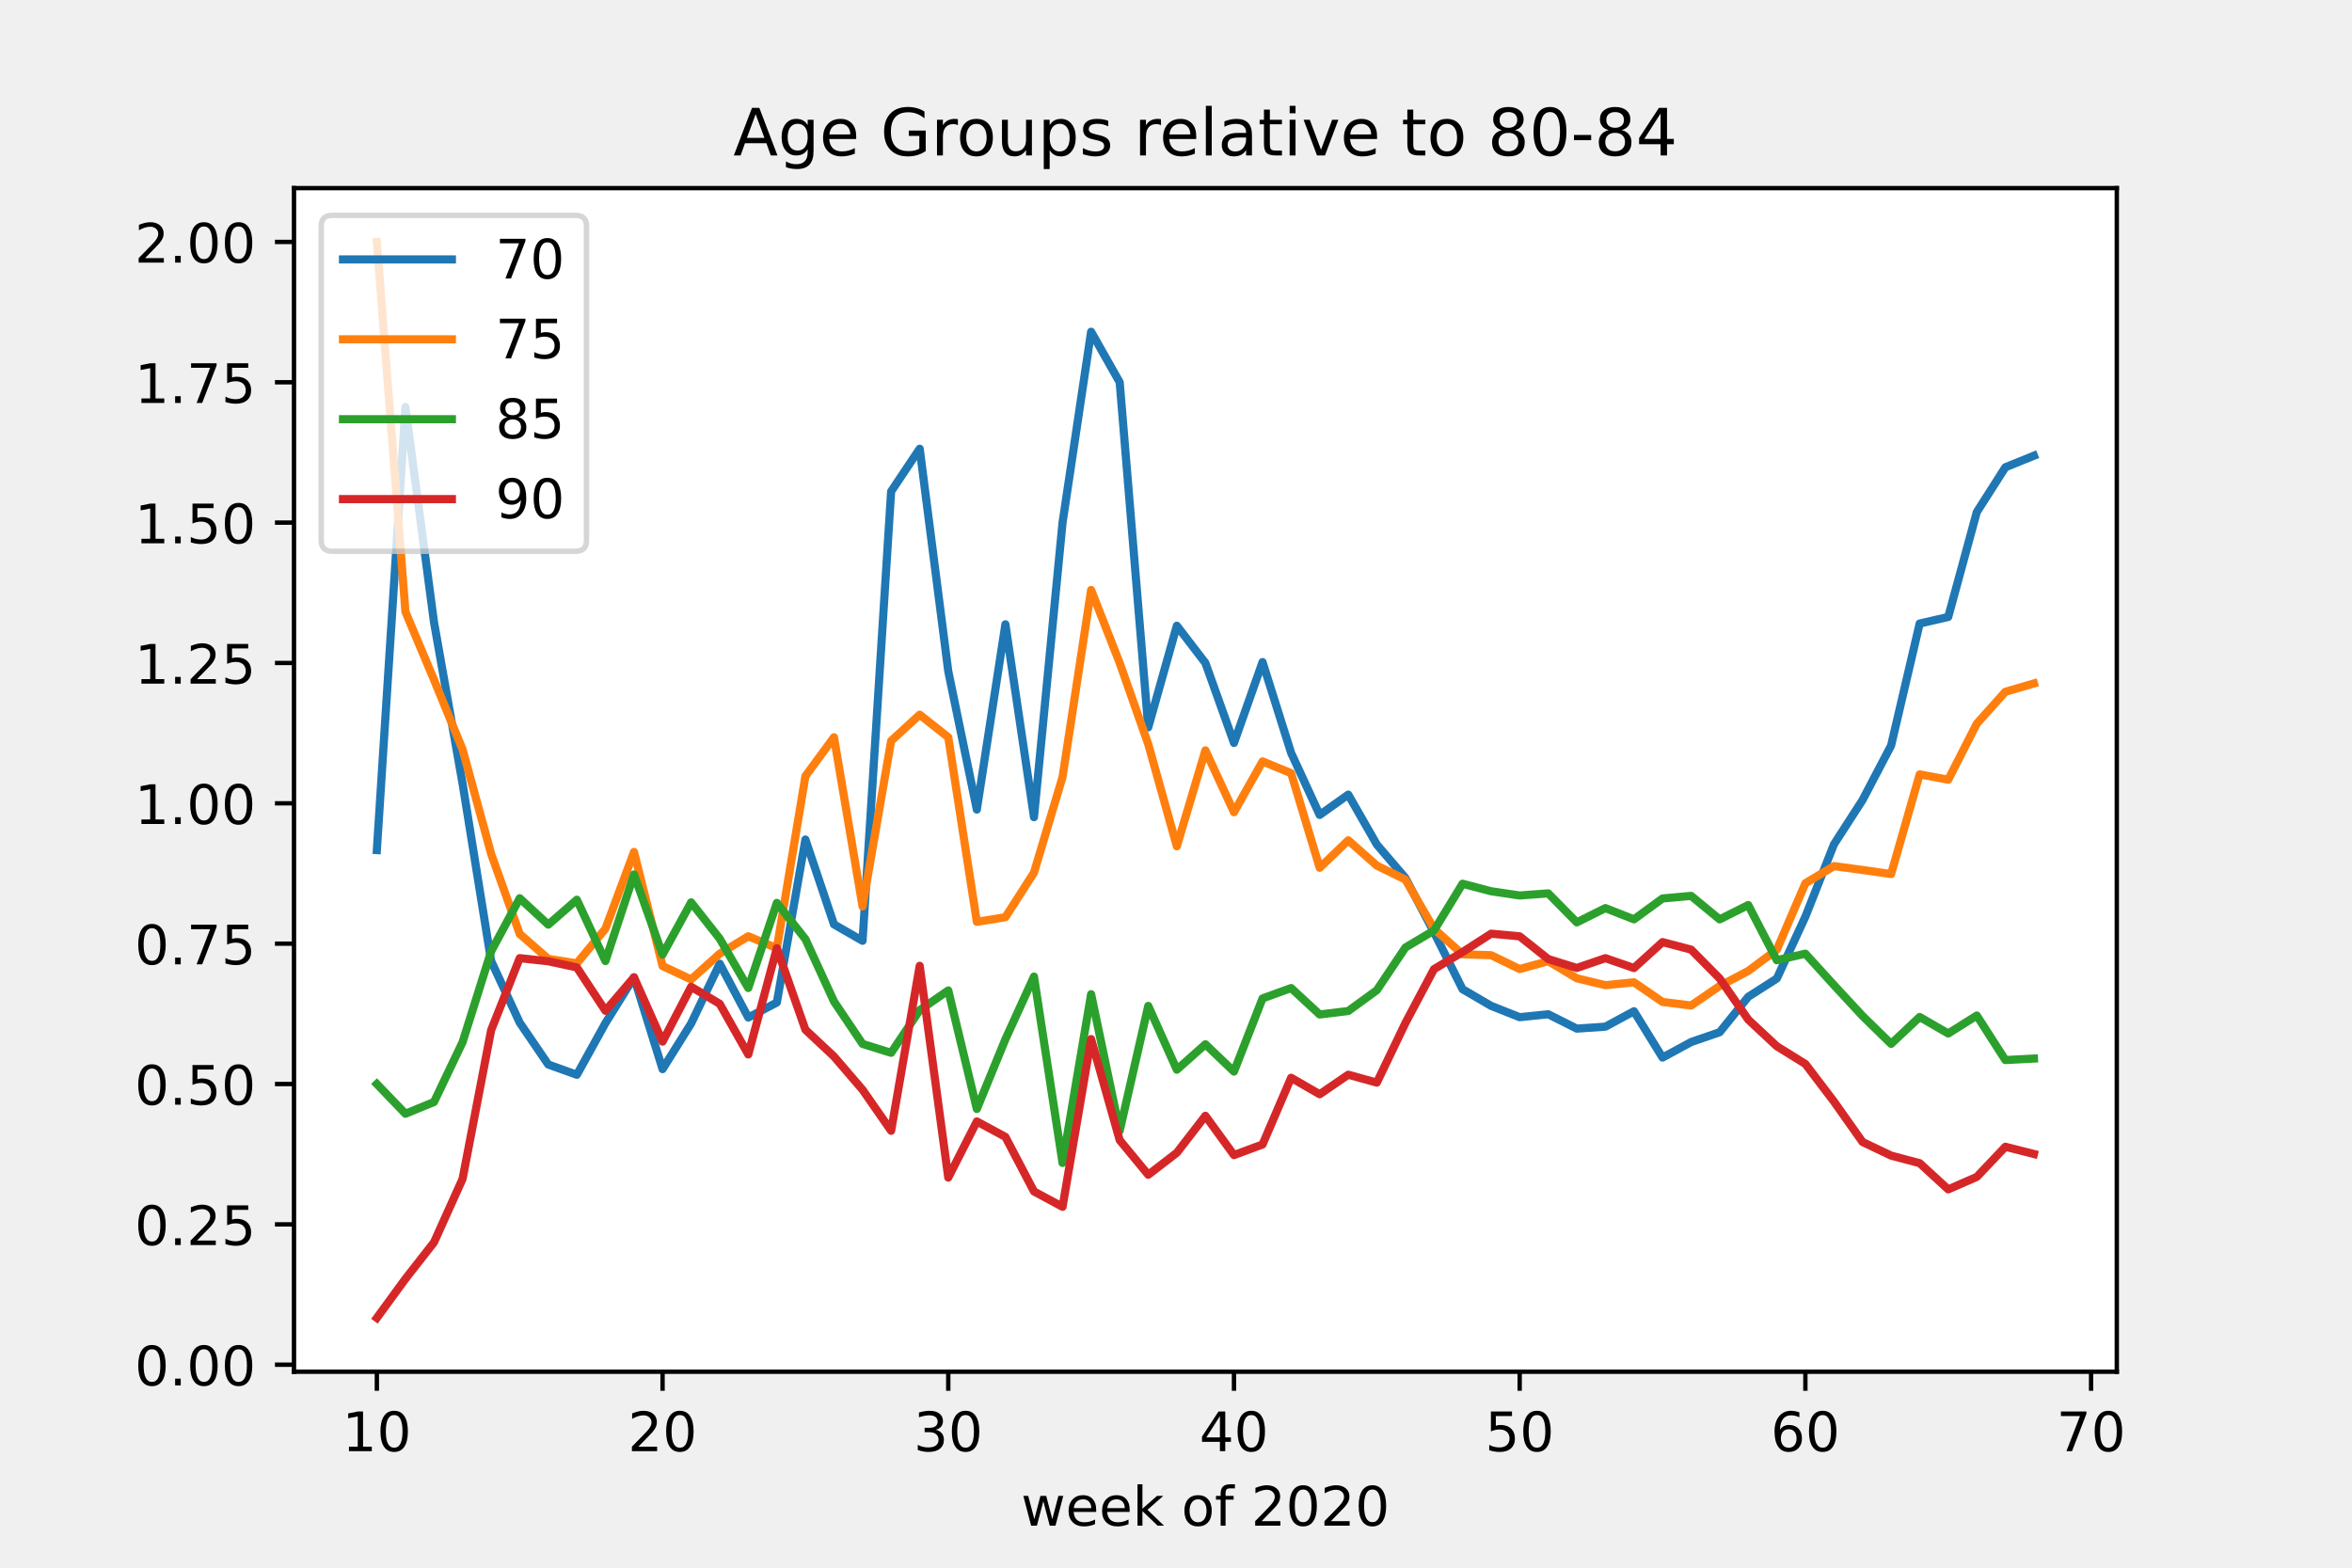
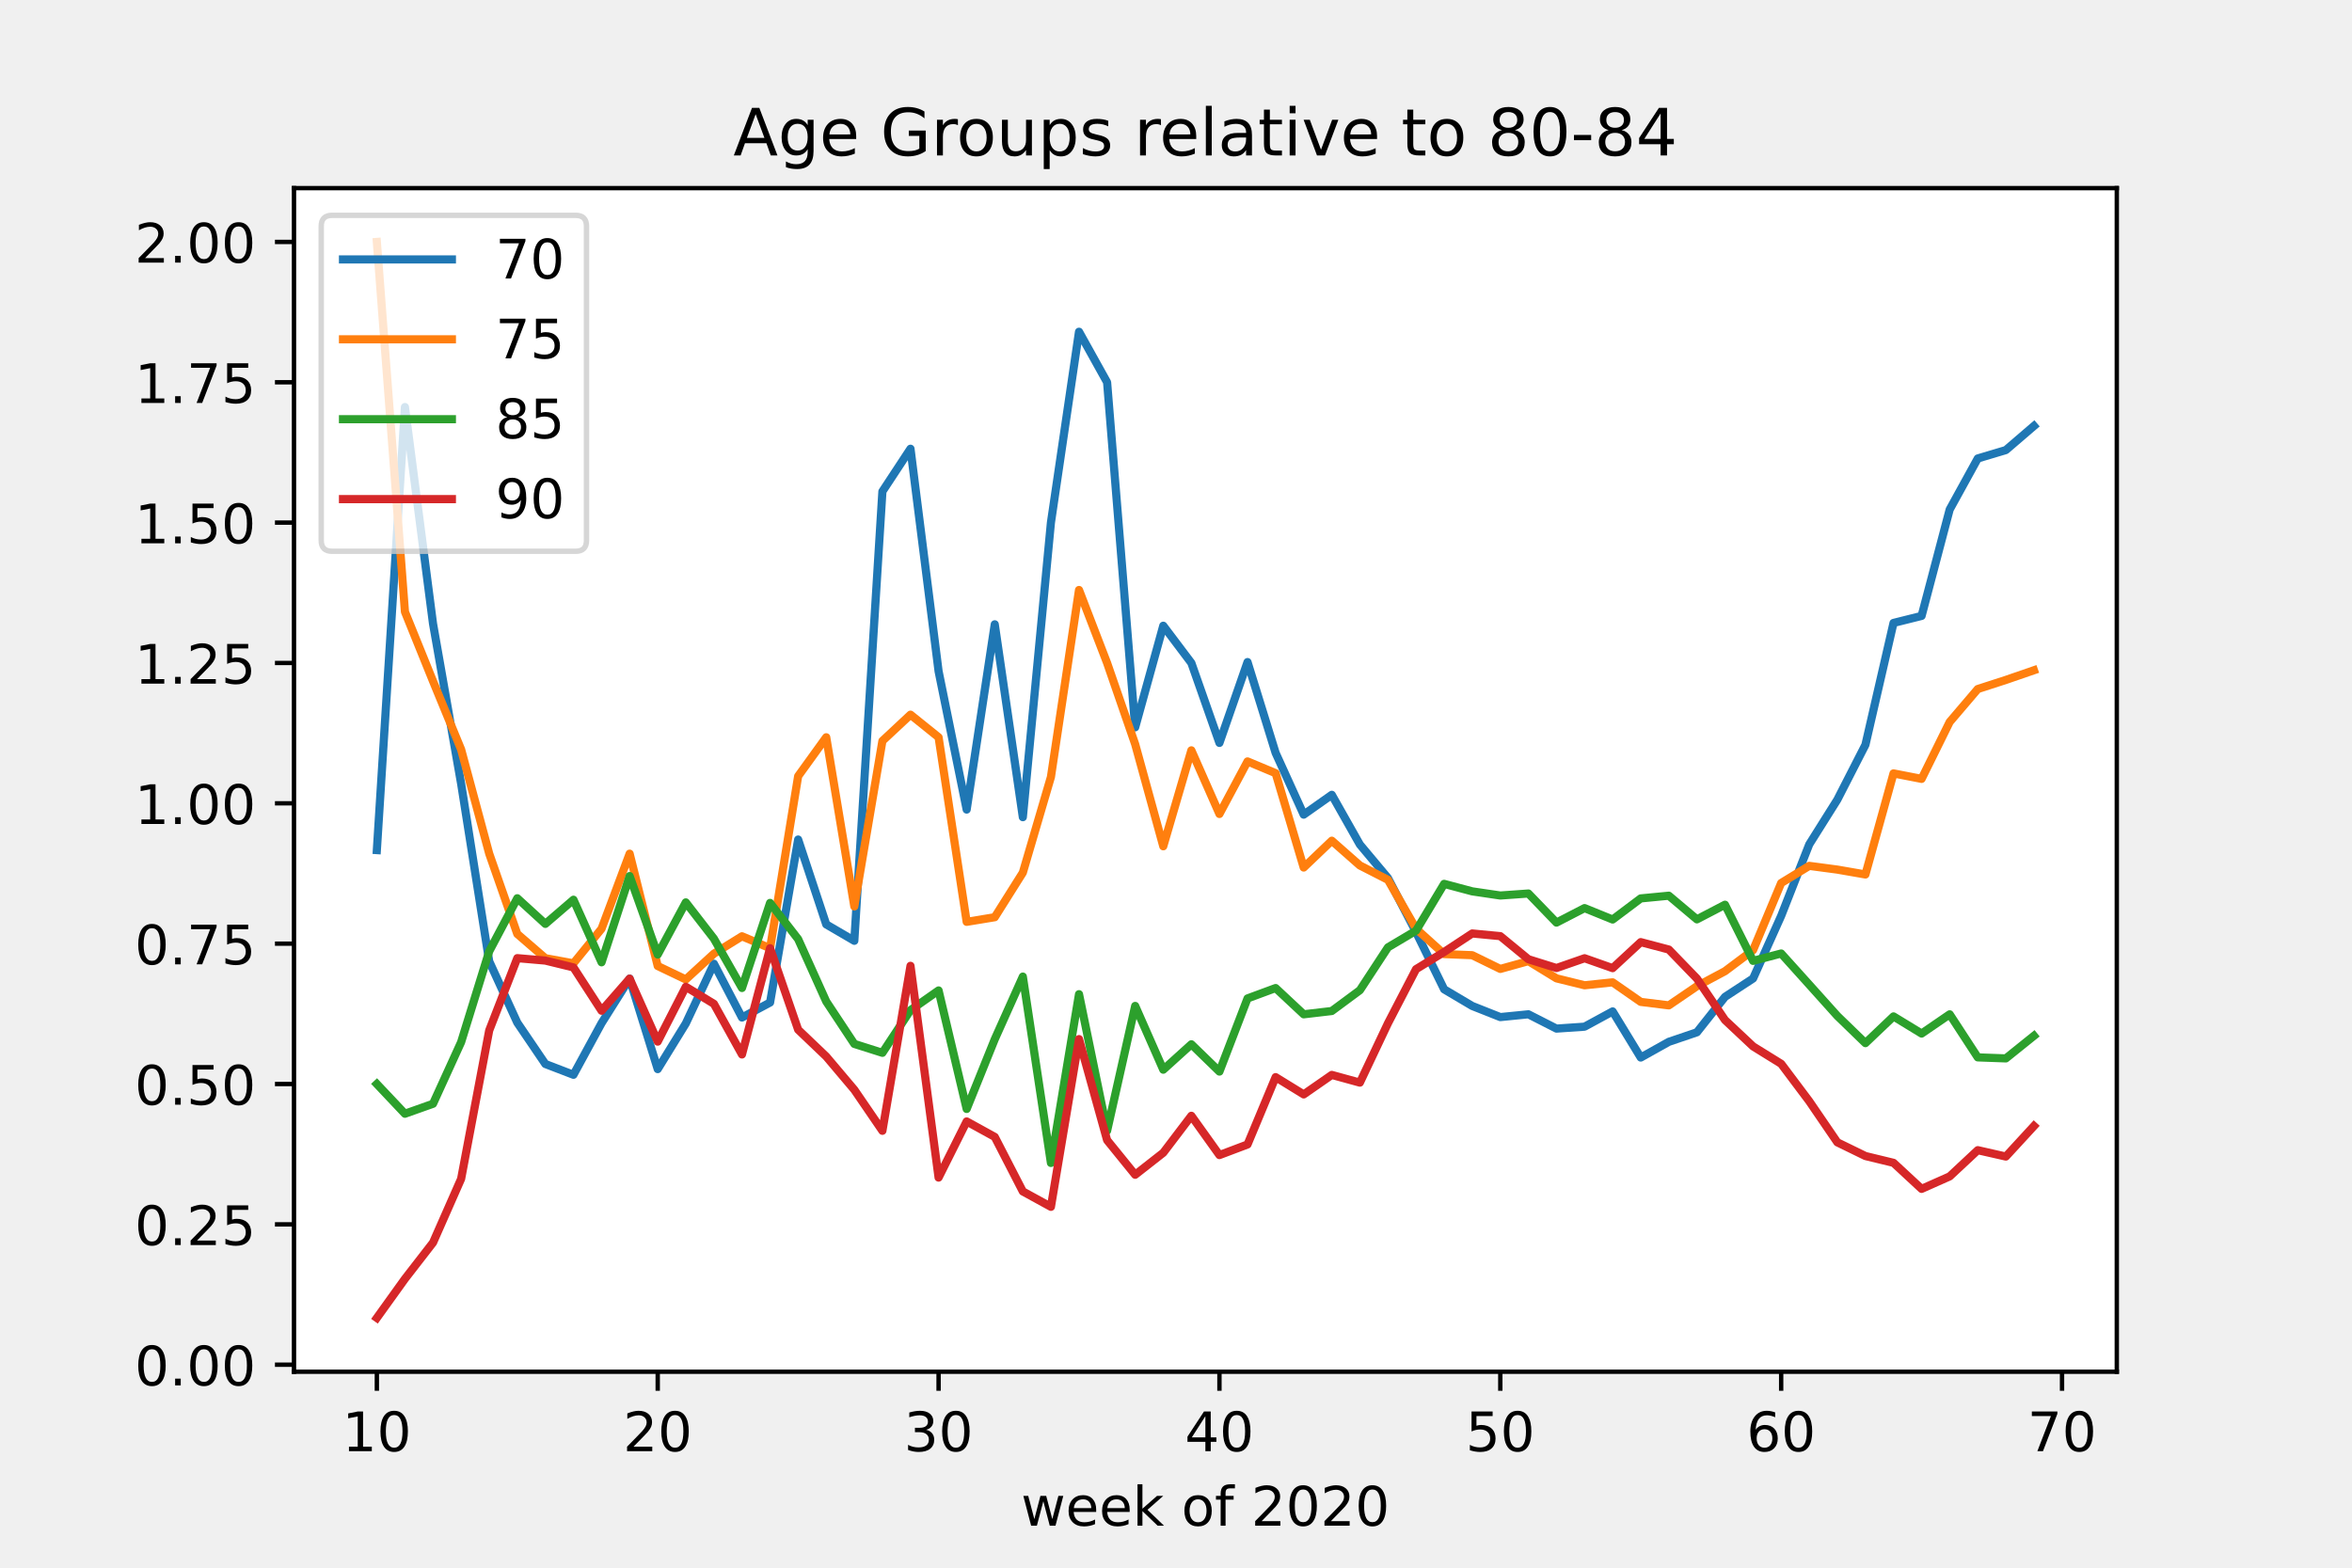
<svg xmlns="http://www.w3.org/2000/svg" xmlns:xlink="http://www.w3.org/1999/xlink" height="288pt" version="1.1" viewBox="0 0 432 288" width="432pt">
  <defs>
    <style type="text/css">*{stroke-linecap:butt;stroke-linejoin:round;}</style>
  </defs>
  <g id="figure_1">
    <g id="patch_1">
      <path d="M 0 288  L 432 288  L 432 0  L 0 0  z " style="fill:none;" />
    </g>
    <g id="axes_1">
      <g id="patch_2">
        <path d="M 54 252  L 388.8 252  L 388.8 34.56  L 54 34.56  z " style="fill:#ffffff;" />
      </g>
      <g id="matplotlib.axis_1">
        <g id="xtick_1">
          <g id="line2d_1">
            <defs>
-               <path d="M 0 0  L 0 3.5  " id="m1106b02537" style="stroke:#000000;stroke-width:0.8;" />
+               <path d="M 0 0  L 0 3.5  " id="mbcc80d8d47" style="stroke:#000000;stroke-width:0.8;" />
            </defs>
            <g>
-               <use style="stroke:#000000;stroke-width:0.8;" x="69.218" xlink:href="#m1106b02537" y="252" />
+               <use style="stroke:#000000;stroke-width:0.8;" x="69.218" xlink:href="#mbcc80d8d47" y="252" />
            </g>
          </g>
          <g id="text_1">
            <g transform="translate(62.85568 266.5984)scale(0.1 -0.1)">
              <defs>
                <path d="M 12.406 8.297  L 28.516 8.297  L 28.516 63.922  L 10.984 60.406  L 10.984 69.391  L 28.422 72.906  L 38.281 72.906  L 38.281 8.297  L 54.391 8.297  L 54.391 0  L 12.406 0  z " id="DejaVuSans-49" />
                <path d="M 31.781 66.406  Q 24.172 66.406 20.328 58.906  Q 16.5 51.422 16.5 36.375  Q 16.5 21.391 20.328 13.891  Q 24.172 6.391 31.781 6.391  Q 39.453 6.391 43.281 13.891  Q 47.125 21.391 47.125 36.375  Q 47.125 51.422 43.281 58.906  Q 39.453 66.406 31.781 66.406  z M 31.781 74.219  Q 44.047 74.219 50.516 64.516  Q 56.984 54.828 56.984 36.375  Q 56.984 17.969 50.516 8.266  Q 44.047 -1.422 31.781 -1.422  Q 19.531 -1.422 13.062 8.266  Q 6.594 17.969 6.594 36.375  Q 6.594 54.828 13.062 64.516  Q 19.531 74.219 31.781 74.219  z " id="DejaVuSans-48" />
              </defs>
              <use xlink:href="#DejaVuSans-49" />
              <use x="63.623" xlink:href="#DejaVuSans-48" />
            </g>
          </g>
        </g>
        <g id="xtick_2">
          <g id="line2d_2">
            <g>
-               <use style="stroke:#000000;stroke-width:0.8;" x="121.695" xlink:href="#m1106b02537" y="252" />
+               <use style="stroke:#000000;stroke-width:0.8;" x="120.805" xlink:href="#mbcc80d8d47" y="252" />
            </g>
          </g>
          <g id="text_2">
-             <g transform="translate(115.3322 266.5984)scale(0.1 -0.1)">
+             <g transform="translate(114.4427 266.5984)scale(0.1 -0.1)">
              <defs>
                <path d="M 19.188 8.297  L 53.609 8.297  L 53.609 0  L 7.328 0  L 7.328 8.297  Q 12.938 14.109 22.625 23.891  Q 32.328 33.688 34.812 36.531  Q 39.547 41.844 41.422 45.531  Q 43.312 49.219 43.312 52.781  Q 43.312 58.594 39.234 62.25  Q 35.156 65.922 28.609 65.922  Q 23.969 65.922 18.812 64.312  Q 13.672 62.703 7.812 59.422  L 7.812 69.391  Q 13.766 71.781 18.938 73  Q 24.125 74.219 28.422 74.219  Q 39.75 74.219 46.484 68.547  Q 53.219 62.891 53.219 53.422  Q 53.219 48.922 51.531 44.891  Q 49.859 40.875 45.406 35.406  Q 44.188 33.984 37.641 27.219  Q 31.109 20.453 19.188 8.297  z " id="DejaVuSans-50" />
              </defs>
              <use xlink:href="#DejaVuSans-50" />
              <use x="63.623" xlink:href="#DejaVuSans-48" />
            </g>
          </g>
        </g>
        <g id="xtick_3">
          <g id="line2d_3">
            <g>
-               <use style="stroke:#000000;stroke-width:0.8;" x="174.171" xlink:href="#m1106b02537" y="252" />
+               <use style="stroke:#000000;stroke-width:0.8;" x="172.392" xlink:href="#mbcc80d8d47" y="252" />
            </g>
          </g>
          <g id="text_3">
-             <g transform="translate(167.8087 266.5984)scale(0.1 -0.1)">
+             <g transform="translate(166.0298 266.5984)scale(0.1 -0.1)">
              <defs>
                <path d="M 40.578 39.312  Q 47.656 37.797 51.625 33  Q 55.609 28.219 55.609 21.188  Q 55.609 10.406 48.188 4.484  Q 40.766 -1.422 27.094 -1.422  Q 22.516 -1.422 17.656 -0.516  Q 12.797 0.391 7.625 2.203  L 7.625 11.719  Q 11.719 9.328 16.594 8.109  Q 21.484 6.891 26.812 6.891  Q 36.078 6.891 40.938 10.547  Q 45.797 14.203 45.797 21.188  Q 45.797 27.641 41.281 31.266  Q 36.766 34.906 28.719 34.906  L 20.219 34.906  L 20.219 43.016  L 29.109 43.016  Q 36.375 43.016 40.234 45.922  Q 44.094 48.828 44.094 54.297  Q 44.094 59.906 40.109 62.906  Q 36.141 65.922 28.719 65.922  Q 24.656 65.922 20.016 65.031  Q 15.375 64.156 9.812 62.312  L 9.812 71.094  Q 15.438 72.656 20.344 73.438  Q 25.25 74.219 29.594 74.219  Q 40.828 74.219 47.359 69.109  Q 53.906 64.016 53.906 55.328  Q 53.906 49.266 50.438 45.094  Q 46.969 40.922 40.578 39.312  z " id="DejaVuSans-51" />
              </defs>
              <use xlink:href="#DejaVuSans-51" />
              <use x="63.623" xlink:href="#DejaVuSans-48" />
            </g>
          </g>
        </g>
        <g id="xtick_4">
          <g id="line2d_4">
            <g>
-               <use style="stroke:#000000;stroke-width:0.8;" x="226.648" xlink:href="#m1106b02537" y="252" />
+               <use style="stroke:#000000;stroke-width:0.8;" x="223.979" xlink:href="#mbcc80d8d47" y="252" />
            </g>
          </g>
          <g id="text_4">
-             <g transform="translate(220.2851 266.5984)scale(0.1 -0.1)">
+             <g transform="translate(217.6169 266.5984)scale(0.1 -0.1)">
              <defs>
                <path d="M 37.797 64.312  L 12.891 25.391  L 37.797 25.391  z M 35.203 72.906  L 47.609 72.906  L 47.609 25.391  L 58.016 25.391  L 58.016 17.188  L 47.609 17.188  L 47.609 0  L 37.797 0  L 37.797 17.188  L 4.891 17.188  L 4.891 26.703  z " id="DejaVuSans-52" />
              </defs>
              <use xlink:href="#DejaVuSans-52" />
              <use x="63.623" xlink:href="#DejaVuSans-48" />
            </g>
          </g>
        </g>
        <g id="xtick_5">
          <g id="line2d_5">
            <g>
-               <use style="stroke:#000000;stroke-width:0.8;" x="279.124" xlink:href="#m1106b02537" y="252" />
+               <use style="stroke:#000000;stroke-width:0.8;" x="275.566" xlink:href="#mbcc80d8d47" y="252" />
            </g>
          </g>
          <g id="text_5">
-             <g transform="translate(272.7616 266.5984)scale(0.1 -0.1)">
+             <g transform="translate(269.2039 266.5984)scale(0.1 -0.1)">
              <defs>
                <path d="M 10.797 72.906  L 49.516 72.906  L 49.516 64.594  L 19.828 64.594  L 19.828 46.734  Q 21.969 47.469 24.109 47.828  Q 26.266 48.188 28.422 48.188  Q 40.625 48.188 47.75 41.5  Q 54.891 34.812 54.891 23.391  Q 54.891 11.625 47.562 5.094  Q 40.234 -1.422 26.906 -1.422  Q 22.312 -1.422 17.547 -0.641  Q 12.797 0.141 7.719 1.703  L 7.719 11.625  Q 12.109 9.234 16.797 8.062  Q 21.484 6.891 26.703 6.891  Q 35.156 6.891 40.078 11.328  Q 45.016 15.766 45.016 23.391  Q 45.016 31 40.078 35.438  Q 35.156 39.891 26.703 39.891  Q 22.75 39.891 18.812 39.016  Q 14.891 38.141 10.797 36.281  z " id="DejaVuSans-53" />
              </defs>
              <use xlink:href="#DejaVuSans-53" />
              <use x="63.623" xlink:href="#DejaVuSans-48" />
            </g>
          </g>
        </g>
        <g id="xtick_6">
          <g id="line2d_6">
            <g>
-               <use style="stroke:#000000;stroke-width:0.8;" x="331.601" xlink:href="#m1106b02537" y="252" />
+               <use style="stroke:#000000;stroke-width:0.8;" x="327.153" xlink:href="#mbcc80d8d47" y="252" />
            </g>
          </g>
          <g id="text_6">
-             <g transform="translate(325.2381 266.5984)scale(0.1 -0.1)">
+             <g transform="translate(320.791 266.5984)scale(0.1 -0.1)">
              <defs>
                <path d="M 33.016 40.375  Q 26.375 40.375 22.484 35.828  Q 18.609 31.297 18.609 23.391  Q 18.609 15.531 22.484 10.953  Q 26.375 6.391 33.016 6.391  Q 39.656 6.391 43.531 10.953  Q 47.406 15.531 47.406 23.391  Q 47.406 31.297 43.531 35.828  Q 39.656 40.375 33.016 40.375  z M 52.594 71.297  L 52.594 62.312  Q 48.875 64.062 45.094 64.984  Q 41.312 65.922 37.594 65.922  Q 27.828 65.922 22.672 59.328  Q 17.531 52.734 16.797 39.406  Q 19.672 43.656 24.016 45.922  Q 28.375 48.188 33.594 48.188  Q 44.578 48.188 50.953 41.516  Q 57.328 34.859 57.328 23.391  Q 57.328 12.156 50.688 5.359  Q 44.047 -1.422 33.016 -1.422  Q 20.359 -1.422 13.672 8.266  Q 6.984 17.969 6.984 36.375  Q 6.984 53.656 15.188 63.938  Q 23.391 74.219 37.203 74.219  Q 40.922 74.219 44.703 73.484  Q 48.484 72.75 52.594 71.297  z " id="DejaVuSans-54" />
              </defs>
              <use xlink:href="#DejaVuSans-54" />
              <use x="63.623" xlink:href="#DejaVuSans-48" />
            </g>
          </g>
        </g>
        <g id="xtick_7">
          <g id="line2d_7">
            <g>
-               <use style="stroke:#000000;stroke-width:0.8;" x="384.077" xlink:href="#m1106b02537" y="252" />
+               <use style="stroke:#000000;stroke-width:0.8;" x="378.741" xlink:href="#mbcc80d8d47" y="252" />
            </g>
          </g>
          <g id="text_7">
-             <g transform="translate(377.7146 266.5984)scale(0.1 -0.1)">
+             <g transform="translate(372.378 266.5984)scale(0.1 -0.1)">
              <defs>
                <path d="M 8.203 72.906  L 55.078 72.906  L 55.078 68.703  L 28.609 0  L 18.312 0  L 43.219 64.594  L 8.203 64.594  z " id="DejaVuSans-55" />
              </defs>
              <use xlink:href="#DejaVuSans-55" />
              <use x="63.623" xlink:href="#DejaVuSans-48" />
            </g>
          </g>
        </g>
        <g id="text_8">
          <g transform="translate(187.5398 280.2766)scale(0.1 -0.1)">
            <defs>
              <path d="M 4.203 54.688  L 13.188 54.688  L 24.422 12.016  L 35.594 54.688  L 46.188 54.688  L 57.422 12.016  L 68.609 54.688  L 77.594 54.688  L 63.281 0  L 52.688 0  L 40.922 44.828  L 29.109 0  L 18.5 0  z " id="DejaVuSans-119" />
              <path d="M 56.203 29.594  L 56.203 25.203  L 14.891 25.203  Q 15.484 15.922 20.484 11.062  Q 25.484 6.203 34.422 6.203  Q 39.594 6.203 44.453 7.469  Q 49.312 8.734 54.109 11.281  L 54.109 2.781  Q 49.266 0.734 44.188 -0.344  Q 39.109 -1.422 33.891 -1.422  Q 20.797 -1.422 13.156 6.188  Q 5.516 13.812 5.516 26.812  Q 5.516 40.234 12.766 48.109  Q 20.016 56 32.328 56  Q 43.359 56 49.781 48.891  Q 56.203 41.797 56.203 29.594  z M 47.219 32.234  Q 47.125 39.594 43.094 43.984  Q 39.062 48.391 32.422 48.391  Q 24.906 48.391 20.391 44.141  Q 15.875 39.891 15.188 32.172  z " id="DejaVuSans-101" />
              <path d="M 9.078 75.984  L 18.109 75.984  L 18.109 31.109  L 44.922 54.688  L 56.391 54.688  L 27.391 29.109  L 57.625 0  L 45.906 0  L 18.109 26.703  L 18.109 0  L 9.078 0  z " id="DejaVuSans-107" />
              <path id="DejaVuSans-32" />
              <path d="M 30.609 48.391  Q 23.391 48.391 19.188 42.75  Q 14.984 37.109 14.984 27.297  Q 14.984 17.484 19.156 11.844  Q 23.344 6.203 30.609 6.203  Q 37.797 6.203 41.984 11.859  Q 46.188 17.531 46.188 27.297  Q 46.188 37.016 41.984 42.703  Q 37.797 48.391 30.609 48.391  z M 30.609 56  Q 42.328 56 49.016 48.375  Q 55.719 40.766 55.719 27.297  Q 55.719 13.875 49.016 6.219  Q 42.328 -1.422 30.609 -1.422  Q 18.844 -1.422 12.172 6.219  Q 5.516 13.875 5.516 27.297  Q 5.516 40.766 12.172 48.375  Q 18.844 56 30.609 56  z " id="DejaVuSans-111" />
              <path d="M 37.109 75.984  L 37.109 68.5  L 28.516 68.5  Q 23.688 68.5 21.797 66.547  Q 19.922 64.594 19.922 59.516  L 19.922 54.688  L 34.719 54.688  L 34.719 47.703  L 19.922 47.703  L 19.922 0  L 10.891 0  L 10.891 47.703  L 2.297 47.703  L 2.297 54.688  L 10.891 54.688  L 10.891 58.5  Q 10.891 67.625 15.141 71.797  Q 19.391 75.984 28.609 75.984  z " id="DejaVuSans-102" />
            </defs>
            <use xlink:href="#DejaVuSans-119" />
            <use x="81.787" xlink:href="#DejaVuSans-101" />
            <use x="143.311" xlink:href="#DejaVuSans-101" />
            <use x="204.834" xlink:href="#DejaVuSans-107" />
            <use x="262.744" xlink:href="#DejaVuSans-32" />
            <use x="294.531" xlink:href="#DejaVuSans-111" />
            <use x="355.713" xlink:href="#DejaVuSans-102" />
            <use x="390.918" xlink:href="#DejaVuSans-32" />
            <use x="422.705" xlink:href="#DejaVuSans-50" />
            <use x="486.328" xlink:href="#DejaVuSans-48" />
            <use x="549.951" xlink:href="#DejaVuSans-50" />
            <use x="613.574" xlink:href="#DejaVuSans-48" />
          </g>
        </g>
      </g>
      <g id="matplotlib.axis_2">
        <g id="ytick_1">
          <g id="line2d_8">
            <defs>
-               <path d="M 0 0  L -3.5 0  " id="m9c89523622" style="stroke:#000000;stroke-width:0.8;" />
+               <path d="M 0 0  L -3.5 0  " id="m8af80003c1" style="stroke:#000000;stroke-width:0.8;" />
            </defs>
            <g>
-               <use style="stroke:#000000;stroke-width:0.8;" x="54" xlink:href="#m9c89523622" y="250.711" />
+               <use style="stroke:#000000;stroke-width:0.8;" x="54" xlink:href="#m8af80003c1" y="250.711" />
            </g>
          </g>
          <g id="text_9">
            <g transform="translate(24.73438 254.51)scale(0.1 -0.1)">
              <defs>
                <path d="M 10.688 12.406  L 21 12.406  L 21 0  L 10.688 0  z " id="DejaVuSans-46" />
              </defs>
              <use xlink:href="#DejaVuSans-48" />
              <use x="63.623" xlink:href="#DejaVuSans-46" />
              <use x="95.41" xlink:href="#DejaVuSans-48" />
              <use x="159.033" xlink:href="#DejaVuSans-48" />
            </g>
          </g>
        </g>
        <g id="ytick_2">
          <g id="line2d_9">
            <g>
-               <use style="stroke:#000000;stroke-width:0.8;" x="54" xlink:href="#m9c89523622" y="224.927" />
+               <use style="stroke:#000000;stroke-width:0.8;" x="54" xlink:href="#m8af80003c1" y="224.927" />
            </g>
          </g>
          <g id="text_10">
            <g transform="translate(24.73438 228.7267)scale(0.1 -0.1)">
              <use xlink:href="#DejaVuSans-48" />
              <use x="63.623" xlink:href="#DejaVuSans-46" />
              <use x="95.41" xlink:href="#DejaVuSans-50" />
              <use x="159.033" xlink:href="#DejaVuSans-53" />
            </g>
          </g>
        </g>
        <g id="ytick_3">
          <g id="line2d_10">
            <g>
-               <use style="stroke:#000000;stroke-width:0.8;" x="54" xlink:href="#m9c89523622" y="199.144" />
+               <use style="stroke:#000000;stroke-width:0.8;" x="54" xlink:href="#m8af80003c1" y="199.144" />
            </g>
          </g>
          <g id="text_11">
            <g transform="translate(24.73438 202.9433)scale(0.1 -0.1)">
              <use xlink:href="#DejaVuSans-48" />
              <use x="63.623" xlink:href="#DejaVuSans-46" />
              <use x="95.41" xlink:href="#DejaVuSans-53" />
              <use x="159.033" xlink:href="#DejaVuSans-48" />
            </g>
          </g>
        </g>
        <g id="ytick_4">
          <g id="line2d_11">
            <g>
-               <use style="stroke:#000000;stroke-width:0.8;" x="54" xlink:href="#m9c89523622" y="173.361" />
+               <use style="stroke:#000000;stroke-width:0.8;" x="54" xlink:href="#m8af80003c1" y="173.361" />
            </g>
          </g>
          <g id="text_12">
            <g transform="translate(24.73438 177.1599)scale(0.1 -0.1)">
              <use xlink:href="#DejaVuSans-48" />
              <use x="63.623" xlink:href="#DejaVuSans-46" />
              <use x="95.41" xlink:href="#DejaVuSans-55" />
              <use x="159.033" xlink:href="#DejaVuSans-53" />
            </g>
          </g>
        </g>
        <g id="ytick_5">
          <g id="line2d_12">
            <g>
-               <use style="stroke:#000000;stroke-width:0.8;" x="54" xlink:href="#m9c89523622" y="147.577" />
+               <use style="stroke:#000000;stroke-width:0.8;" x="54" xlink:href="#m8af80003c1" y="147.577" />
            </g>
          </g>
          <g id="text_13">
            <g transform="translate(24.73438 151.3765)scale(0.1 -0.1)">
              <use xlink:href="#DejaVuSans-49" />
              <use x="63.623" xlink:href="#DejaVuSans-46" />
              <use x="95.41" xlink:href="#DejaVuSans-48" />
              <use x="159.033" xlink:href="#DejaVuSans-48" />
            </g>
          </g>
        </g>
        <g id="ytick_6">
          <g id="line2d_13">
            <g>
-               <use style="stroke:#000000;stroke-width:0.8;" x="54" xlink:href="#m9c89523622" y="121.794" />
+               <use style="stroke:#000000;stroke-width:0.8;" x="54" xlink:href="#m8af80003c1" y="121.794" />
            </g>
          </g>
          <g id="text_14">
            <g transform="translate(24.73438 125.5931)scale(0.1 -0.1)">
              <use xlink:href="#DejaVuSans-49" />
              <use x="63.623" xlink:href="#DejaVuSans-46" />
              <use x="95.41" xlink:href="#DejaVuSans-50" />
              <use x="159.033" xlink:href="#DejaVuSans-53" />
            </g>
          </g>
        </g>
        <g id="ytick_7">
          <g id="line2d_14">
            <g>
-               <use style="stroke:#000000;stroke-width:0.8;" x="54" xlink:href="#m9c89523622" y="96.01" />
+               <use style="stroke:#000000;stroke-width:0.8;" x="54" xlink:href="#m8af80003c1" y="96.01" />
            </g>
          </g>
          <g id="text_15">
            <g transform="translate(24.73438 99.80965)scale(0.1 -0.1)">
              <use xlink:href="#DejaVuSans-49" />
              <use x="63.623" xlink:href="#DejaVuSans-46" />
              <use x="95.41" xlink:href="#DejaVuSans-53" />
              <use x="159.033" xlink:href="#DejaVuSans-48" />
            </g>
          </g>
        </g>
        <g id="ytick_8">
          <g id="line2d_15">
            <g>
-               <use style="stroke:#000000;stroke-width:0.8;" x="54" xlink:href="#m9c89523622" y="70.227" />
+               <use style="stroke:#000000;stroke-width:0.8;" x="54" xlink:href="#m8af80003c1" y="70.227" />
            </g>
          </g>
          <g id="text_16">
            <g transform="translate(24.73438 74.02625)scale(0.1 -0.1)">
              <use xlink:href="#DejaVuSans-49" />
              <use x="63.623" xlink:href="#DejaVuSans-46" />
              <use x="95.41" xlink:href="#DejaVuSans-55" />
              <use x="159.033" xlink:href="#DejaVuSans-53" />
            </g>
          </g>
        </g>
        <g id="ytick_9">
          <g id="line2d_16">
            <g>
-               <use style="stroke:#000000;stroke-width:0.8;" x="54" xlink:href="#m9c89523622" y="44.444" />
+               <use style="stroke:#000000;stroke-width:0.8;" x="54" xlink:href="#m8af80003c1" y="44.444" />
            </g>
          </g>
          <g id="text_17">
            <g transform="translate(24.73438 48.24285)scale(0.1 -0.1)">
              <use xlink:href="#DejaVuSans-50" />
              <use x="63.623" xlink:href="#DejaVuSans-46" />
              <use x="95.41" xlink:href="#DejaVuSans-48" />
              <use x="159.033" xlink:href="#DejaVuSans-48" />
            </g>
          </g>
        </g>
      </g>
      <g id="line2d_17">
-         <path clip-path="url(#p1091ef186b)" d="M 69.218 156.172  L 74.466 74.777  L 79.713 114.301  L 84.961 143.954  L 90.209 176.549  L 95.456 187.868  L 100.704 195.561  L 105.952 197.448  L 111.199 187.964  L 116.447 179.549  L 121.695 196.408  L 126.942 188.022  L 132.19 177.044  L 137.438 186.931  L 142.685 184.173  L 147.933 154.231  L 153.181 169.822  L 158.428 172.834  L 163.676 90.281  L 168.924 82.44  L 174.171 123.311  L 179.419 148.723  L 184.666 114.694  L 189.914 150.124  L 195.162 96.01  L 200.409 60.945  L 205.657 70.227  L 210.905 133.619  L 216.152 114.953  L 221.4 121.794  L 226.648 136.481  L 231.895 121.629  L 237.143 138.311  L 242.391 149.711  L 247.638 145.978  L 252.886 155.148  L 258.134 161.285  L 263.381 171.255  L 268.629 181.725  L 273.876 184.786  L 279.124 186.867  L 284.372 186.329  L 289.619 188.969  L 294.867 188.612  L 300.115 185.776  L 305.362 194.288  L 310.61 191.435  L 315.858 189.628  L 321.105 183.122  L 326.353 179.77  L 331.601 168.4  L 336.848 155.114  L 342.096 146.978  L 347.344 136.969  L 352.591 114.552  L 357.839 113.344  L 363.087 94.067  L 368.334 85.844  L 373.582 83.715  " style="fill:none;stroke:#1f77b4;stroke-linecap:square;stroke-width:1.5;" />
+         <path clip-path="url(#p31fc2f5460)" d="M 69.218 156.172  L 74.377 74.777  L 79.536 114.592  L 84.694 143.954  L 89.853 176.602  L 95.012 187.868  L 100.17 195.467  L 105.329 197.448  L 110.488 187.964  L 115.647 179.785  L 120.805 196.408  L 125.964 188.022  L 131.123 177.044  L 136.281 186.931  L 141.44 184.173  L 146.599 154.231  L 151.757 169.822  L 156.916 172.834  L 162.075 90.281  L 167.234 82.44  L 172.392 123.311  L 177.551 148.723  L 182.71 114.694  L 187.868 150.124  L 193.027 96.01  L 198.186 60.945  L 203.345 70.227  L 208.503 133.619  L 213.662 114.953  L 218.821 121.794  L 223.979 136.481  L 229.138 121.629  L 234.297 138.311  L 239.455 149.656  L 244.614 146.015  L 249.773 155.148  L 254.932 161.309  L 260.09 171.232  L 265.249 181.747  L 270.408 184.805  L 275.566 186.849  L 280.725 186.336  L 285.884 188.964  L 291.043 188.612  L 296.201 185.807  L 301.36 194.28  L 306.519 191.393  L 311.677 189.643  L 316.836 183.134  L 321.995 179.756  L 327.153 168.256  L 332.312 155.122  L 337.471 146.912  L 342.63 136.83  L 347.788 114.439  L 352.947 113.151  L 358.106 93.601  L 363.264 84.224  L 368.423 82.684  L 373.582 78.255  " style="fill:none;stroke:#1f77b4;stroke-linecap:square;stroke-width:1.5;" />
      </g>
      <g id="line2d_18">
-         <path clip-path="url(#p1091ef186b)" d="M 69.218 44.444  L 74.466 112.39  L 79.713 124.879  L 84.961 137.674  L 90.209 156.867  L 95.456 171.572  L 100.704 176.157  L 105.952 176.972  L 111.199 170.623  L 116.447 156.515  L 121.695 177.465  L 126.942 179.933  L 132.19 175.202  L 137.438 172.004  L 142.685 174.192  L 147.933 142.587  L 153.181 135.444  L 158.428 166.52  L 163.676 136.118  L 168.924 131.293  L 174.171 135.444  L 179.419 169.35  L 184.666 168.503  L 189.914 160.31  L 195.162 142.743  L 200.409 108.386  L 205.657 121.794  L 210.905 136.721  L 216.152 155.47  L 221.4 137.848  L 226.648 149.209  L 231.895 139.881  L 237.143 142.041  L 242.391 159.423  L 247.638 154.373  L 252.886 159.023  L 258.134 161.583  L 263.381 170.617  L 268.629 175.318  L 273.876 175.479  L 279.124 178.023  L 284.372 176.572  L 289.619 179.723  L 294.867 180.99  L 300.115 180.462  L 305.362 184.067  L 310.61 184.722  L 315.858 181.134  L 321.105 178.377  L 326.353 174.472  L 331.601 162.266  L 336.848 159.114  L 342.096 159.82  L 347.344 160.571  L 352.591 142.263  L 357.839 143.238  L 363.087 132.944  L 368.334 127.087  L 373.582 125.557  " style="fill:none;stroke:#ff7f0e;stroke-linecap:square;stroke-width:1.5;" />
+         <path clip-path="url(#p31fc2f5460)" d="M 69.218 44.444  L 74.377 112.39  L 79.536 125.147  L 84.694 137.674  L 89.853 156.815  L 95.012 171.572  L 100.17 176.031  L 105.329 176.972  L 110.488 170.623  L 115.647 156.828  L 120.805 177.465  L 125.964 179.933  L 131.123 175.202  L 136.281 172.004  L 141.44 174.192  L 146.599 142.587  L 151.757 135.444  L 156.916 166.52  L 162.075 136.118  L 167.234 131.293  L 172.392 135.444  L 177.551 169.35  L 182.71 168.503  L 187.868 160.31  L 193.027 142.743  L 198.186 108.386  L 203.345 121.794  L 208.503 136.721  L 213.662 155.47  L 218.821 137.848  L 223.979 149.535  L 229.138 139.881  L 234.297 142.041  L 239.455 159.374  L 244.614 154.446  L 249.773 158.993  L 254.932 161.634  L 260.09 170.617  L 265.249 175.275  L 270.408 175.479  L 275.566 178.002  L 280.725 176.569  L 285.884 179.733  L 291.043 181.005  L 296.201 180.466  L 301.36 184.057  L 306.519 184.697  L 311.677 181.176  L 316.836 178.419  L 321.995 174.55  L 327.153 162.222  L 332.312 159.069  L 337.471 159.754  L 342.63 160.65  L 347.788 142.083  L 352.947 143.087  L 358.106 132.635  L 363.264 126.582  L 368.423 124.911  L 373.582 123.132  " style="fill:none;stroke:#ff7f0e;stroke-linecap:square;stroke-width:1.5;" />
      </g>
      <g id="line2d_19">
-         <path clip-path="url(#p1091ef186b)" d="M 69.218 199.144  L 74.466 204.604  L 79.713 202.45  L 84.961 191.455  L 90.209 174.765  L 95.456 165.017  L 100.704 169.865  L 105.952 165.29  L 111.199 176.555  L 116.447 160.641  L 121.695 175.36  L 126.942 165.777  L 132.19 172.44  L 137.438 181.503  L 142.685 165.875  L 147.933 172.529  L 153.181 183.977  L 158.428 191.777  L 163.676 193.414  L 168.924 185.574  L 174.171 181.955  L 179.419 203.728  L 184.666 190.923  L 189.914 179.409  L 195.162 213.647  L 200.409 182.643  L 205.657 207.738  L 210.905 184.798  L 216.152 196.513  L 221.4 191.847  L 226.648 196.859  L 231.895 183.421  L 237.143 181.514  L 242.391 186.372  L 247.638 185.734  L 252.886 181.915  L 258.134 174.072  L 263.381 170.948  L 268.629 162.354  L 273.876 163.732  L 279.124 164.509  L 284.372 164.124  L 289.619 169.452  L 294.867 166.827  L 300.115 168.89  L 305.362 165.059  L 310.61 164.582  L 315.858 168.898  L 321.105 166.266  L 326.353 176.403  L 331.601 175.203  L 336.848 180.97  L 342.096 186.635  L 347.344 191.768  L 352.591 186.831  L 357.839 189.862  L 363.087 186.563  L 368.334 194.742  L 373.582 194.469  " style="fill:none;stroke:#2ca02c;stroke-linecap:square;stroke-width:1.5;" />
+         <path clip-path="url(#p31fc2f5460)" d="M 69.218 199.144  L 74.377 204.604  L 79.536 202.772  L 84.694 191.455  L 89.853 174.765  L 95.012 165.017  L 100.17 169.727  L 105.329 165.29  L 110.488 176.783  L 115.647 160.94  L 120.805 175.36  L 125.964 165.777  L 131.123 172.44  L 136.281 181.503  L 141.44 165.875  L 146.599 172.529  L 151.757 183.977  L 156.916 191.777  L 162.075 193.414  L 167.234 185.574  L 172.392 181.955  L 177.551 203.728  L 182.71 190.923  L 187.868 179.409  L 193.027 213.647  L 198.186 182.643  L 203.345 207.738  L 208.503 184.798  L 213.662 196.513  L 218.821 191.847  L 223.979 196.859  L 229.138 183.421  L 234.297 181.514  L 239.455 186.337  L 244.614 185.734  L 249.773 181.915  L 254.932 174.038  L 260.09 170.972  L 265.249 162.375  L 270.408 163.751  L 275.566 164.514  L 280.725 164.147  L 285.884 169.49  L 291.043 166.827  L 296.201 168.925  L 301.36 165.046  L 306.519 164.55  L 311.677 168.893  L 316.836 166.207  L 321.995 176.525  L 327.153 175.165  L 332.312 180.891  L 337.471 186.635  L 342.63 191.634  L 347.788 186.725  L 352.947 189.874  L 358.106 186.34  L 363.264 194.25  L 368.423 194.439  L 373.582 190.292  " style="fill:none;stroke:#2ca02c;stroke-linecap:square;stroke-width:1.5;" />
      </g>
      <g id="line2d_20">
-         <path clip-path="url(#p1091ef186b)" d="M 69.218 242.116  L 74.466 234.937  L 79.713 228.233  L 84.961 216.574  L 90.209 189.251  L 95.456 176.022  L 100.704 176.594  L 105.952 177.726  L 111.199 185.682  L 116.447 179.549  L 121.695 191.356  L 126.942 181.281  L 132.19 184.411  L 137.438 193.716  L 142.685 174.192  L 147.933 189.163  L 153.181 194.088  L 158.428 200.196  L 163.676 207.738  L 168.924 177.432  L 174.171 216.333  L 179.419 206.02  L 184.666 208.86  L 189.914 218.879  L 195.162 221.705  L 200.409 190.893  L 205.657 209.457  L 210.905 215.816  L 216.152 211.773  L 221.4 204.982  L 226.648 212.199  L 231.895 210.249  L 237.143 198.001  L 242.391 201.025  L 247.638 197.436  L 252.886 198.889  L 258.134 187.942  L 263.381 178.044  L 268.629 174.908  L 273.876 171.526  L 279.124 172.015  L 284.372 176.186  L 289.619 177.824  L 294.867 176.024  L 300.115 177.838  L 305.362 173.075  L 310.61 174.449  L 315.858 179.756  L 321.105 187.312  L 326.353 192.207  L 331.601 195.459  L 336.848 202.362  L 342.096 209.79  L 347.344 212.295  L 352.591 213.686  L 357.839 218.503  L 363.087 216.207  L 368.334 210.673  L 373.582 212.001  " style="fill:none;stroke:#d62728;stroke-linecap:square;stroke-width:1.5;" />
+         <path clip-path="url(#p31fc2f5460)" d="M 69.218 242.116  L 74.377 234.937  L 79.536 228.281  L 84.694 216.574  L 89.853 189.303  L 95.012 176.022  L 100.17 176.469  L 105.329 177.726  L 110.488 185.682  L 115.647 179.785  L 120.805 191.356  L 125.964 181.281  L 131.123 184.411  L 136.281 193.716  L 141.44 174.192  L 146.599 189.163  L 151.757 194.088  L 156.916 200.196  L 162.075 207.738  L 167.234 177.432  L 172.392 216.333  L 177.551 206.02  L 182.71 208.86  L 187.868 218.879  L 193.027 221.705  L 198.186 190.893  L 203.345 209.457  L 208.503 215.816  L 213.662 211.773  L 218.821 204.982  L 223.979 212.199  L 229.138 210.249  L 234.297 197.88  L 239.455 201.054  L 244.614 197.472  L 249.773 198.889  L 254.932 187.986  L 260.09 178.044  L 265.249 174.887  L 270.408 171.488  L 275.566 171.978  L 280.725 176.22  L 285.884 177.834  L 291.043 176.039  L 296.201 177.857  L 301.36 173.079  L 306.519 174.44  L 311.677 179.773  L 316.836 187.39  L 321.995 192.233  L 327.153 195.431  L 332.312 202.307  L 337.471 209.857  L 342.63 212.374  L 347.788 213.624  L 352.947 218.409  L 358.106 216.116  L 363.264 211.299  L 368.423 212.47  L 373.582 206.864  " style="fill:none;stroke:#d62728;stroke-linecap:square;stroke-width:1.5;" />
      </g>
      <g id="patch_3">
        <path d="M 54 252  L 54 34.56  " style="fill:none;stroke:#000000;stroke-linecap:square;stroke-linejoin:miter;stroke-width:0.8;" />
      </g>
      <g id="patch_4">
        <path d="M 388.8 252  L 388.8 34.56  " style="fill:none;stroke:#000000;stroke-linecap:square;stroke-linejoin:miter;stroke-width:0.8;" />
      </g>
      <g id="patch_5">
        <path d="M 54 252  L 388.8 252  " style="fill:none;stroke:#000000;stroke-linecap:square;stroke-linejoin:miter;stroke-width:0.8;" />
      </g>
      <g id="patch_6">
        <path d="M 54 34.56  L 388.8 34.56  " style="fill:none;stroke:#000000;stroke-linecap:square;stroke-linejoin:miter;stroke-width:0.8;" />
      </g>
      <g id="text_18">
        <g transform="translate(134.6906 28.56)scale(0.12 -0.12)">
          <defs>
            <path d="M 34.188 63.188  L 20.797 26.906  L 47.609 26.906  z M 28.609 72.906  L 39.797 72.906  L 67.578 0  L 57.328 0  L 50.688 18.703  L 17.828 18.703  L 11.188 0  L 0.781 0  z " id="DejaVuSans-65" />
            <path d="M 45.406 27.984  Q 45.406 37.75 41.375 43.109  Q 37.359 48.484 30.078 48.484  Q 22.859 48.484 18.828 43.109  Q 14.797 37.75 14.797 27.984  Q 14.797 18.266 18.828 12.891  Q 22.859 7.516 30.078 7.516  Q 37.359 7.516 41.375 12.891  Q 45.406 18.266 45.406 27.984  z M 54.391 6.781  Q 54.391 -7.172 48.188 -13.984  Q 42 -20.797 29.203 -20.797  Q 24.469 -20.797 20.266 -20.094  Q 16.062 -19.391 12.109 -17.922  L 12.109 -9.188  Q 16.062 -11.328 19.922 -12.344  Q 23.781 -13.375 27.781 -13.375  Q 36.625 -13.375 41.016 -8.766  Q 45.406 -4.156 45.406 5.172  L 45.406 9.625  Q 42.625 4.781 38.281 2.391  Q 33.938 0 27.875 0  Q 17.828 0 11.672 7.656  Q 5.516 15.328 5.516 27.984  Q 5.516 40.672 11.672 48.328  Q 17.828 56 27.875 56  Q 33.938 56 38.281 53.609  Q 42.625 51.219 45.406 46.391  L 45.406 54.688  L 54.391 54.688  z " id="DejaVuSans-103" />
            <path d="M 59.516 10.406  L 59.516 29.984  L 43.406 29.984  L 43.406 38.094  L 69.281 38.094  L 69.281 6.781  Q 63.578 2.734 56.688 0.656  Q 49.812 -1.422 42 -1.422  Q 24.906 -1.422 15.25 8.562  Q 5.609 18.562 5.609 36.375  Q 5.609 54.25 15.25 64.234  Q 24.906 74.219 42 74.219  Q 49.125 74.219 55.547 72.453  Q 61.969 70.703 67.391 67.281  L 67.391 56.781  Q 61.922 61.422 55.766 63.766  Q 49.609 66.109 42.828 66.109  Q 29.438 66.109 22.719 58.641  Q 16.016 51.172 16.016 36.375  Q 16.016 21.625 22.719 14.156  Q 29.438 6.688 42.828 6.688  Q 48.047 6.688 52.141 7.594  Q 56.25 8.5 59.516 10.406  z " id="DejaVuSans-71" />
            <path d="M 41.109 46.297  Q 39.594 47.172 37.812 47.578  Q 36.031 48 33.891 48  Q 26.266 48 22.188 43.047  Q 18.109 38.094 18.109 28.812  L 18.109 0  L 9.078 0  L 9.078 54.688  L 18.109 54.688  L 18.109 46.188  Q 20.953 51.172 25.484 53.578  Q 30.031 56 36.531 56  Q 37.453 56 38.578 55.875  Q 39.703 55.766 41.062 55.516  z " id="DejaVuSans-114" />
            <path d="M 8.5 21.578  L 8.5 54.688  L 17.484 54.688  L 17.484 21.922  Q 17.484 14.156 20.5 10.266  Q 23.531 6.391 29.594 6.391  Q 36.859 6.391 41.078 11.031  Q 45.312 15.672 45.312 23.688  L 45.312 54.688  L 54.297 54.688  L 54.297 0  L 45.312 0  L 45.312 8.406  Q 42.047 3.422 37.719 1  Q 33.406 -1.422 27.688 -1.422  Q 18.266 -1.422 13.375 4.438  Q 8.5 10.297 8.5 21.578  z M 31.109 56  z " id="DejaVuSans-117" />
            <path d="M 18.109 8.203  L 18.109 -20.797  L 9.078 -20.797  L 9.078 54.688  L 18.109 54.688  L 18.109 46.391  Q 20.953 51.266 25.266 53.625  Q 29.594 56 35.594 56  Q 45.562 56 51.781 48.094  Q 58.016 40.188 58.016 27.297  Q 58.016 14.406 51.781 6.484  Q 45.562 -1.422 35.594 -1.422  Q 29.594 -1.422 25.266 0.953  Q 20.953 3.328 18.109 8.203  z M 48.688 27.297  Q 48.688 37.203 44.609 42.844  Q 40.531 48.484 33.406 48.484  Q 26.266 48.484 22.188 42.844  Q 18.109 37.203 18.109 27.297  Q 18.109 17.391 22.188 11.75  Q 26.266 6.109 33.406 6.109  Q 40.531 6.109 44.609 11.75  Q 48.688 17.391 48.688 27.297  z " id="DejaVuSans-112" />
            <path d="M 44.281 53.078  L 44.281 44.578  Q 40.484 46.531 36.375 47.5  Q 32.281 48.484 27.875 48.484  Q 21.188 48.484 17.844 46.438  Q 14.5 44.391 14.5 40.281  Q 14.5 37.156 16.891 35.375  Q 19.281 33.594 26.516 31.984  L 29.594 31.297  Q 39.156 29.25 43.188 25.516  Q 47.219 21.781 47.219 15.094  Q 47.219 7.469 41.188 3.016  Q 35.156 -1.422 24.609 -1.422  Q 20.219 -1.422 15.453 -0.562  Q 10.688 0.297 5.422 2  L 5.422 11.281  Q 10.406 8.688 15.234 7.391  Q 20.062 6.109 24.812 6.109  Q 31.156 6.109 34.562 8.281  Q 37.984 10.453 37.984 14.406  Q 37.984 18.062 35.516 20.016  Q 33.062 21.969 24.703 23.781  L 21.578 24.516  Q 13.234 26.266 9.516 29.906  Q 5.812 33.547 5.812 39.891  Q 5.812 47.609 11.281 51.797  Q 16.75 56 26.812 56  Q 31.781 56 36.172 55.266  Q 40.578 54.547 44.281 53.078  z " id="DejaVuSans-115" />
            <path d="M 9.422 75.984  L 18.406 75.984  L 18.406 0  L 9.422 0  z " id="DejaVuSans-108" />
            <path d="M 34.281 27.484  Q 23.391 27.484 19.188 25  Q 14.984 22.516 14.984 16.5  Q 14.984 11.719 18.141 8.906  Q 21.297 6.109 26.703 6.109  Q 34.188 6.109 38.703 11.406  Q 43.219 16.703 43.219 25.484  L 43.219 27.484  z M 52.203 31.203  L 52.203 0  L 43.219 0  L 43.219 8.297  Q 40.141 3.328 35.547 0.953  Q 30.953 -1.422 24.312 -1.422  Q 15.922 -1.422 10.953 3.297  Q 6 8.016 6 15.922  Q 6 25.141 12.172 29.828  Q 18.359 34.516 30.609 34.516  L 43.219 34.516  L 43.219 35.406  Q 43.219 41.609 39.141 45  Q 35.062 48.391 27.688 48.391  Q 23 48.391 18.547 47.266  Q 14.109 46.141 10.016 43.891  L 10.016 52.203  Q 14.938 54.109 19.578 55.047  Q 24.219 56 28.609 56  Q 40.484 56 46.344 49.844  Q 52.203 43.703 52.203 31.203  z " id="DejaVuSans-97" />
            <path d="M 18.312 70.219  L 18.312 54.688  L 36.812 54.688  L 36.812 47.703  L 18.312 47.703  L 18.312 18.016  Q 18.312 11.328 20.141 9.422  Q 21.969 7.516 27.594 7.516  L 36.812 7.516  L 36.812 0  L 27.594 0  Q 17.188 0 13.234 3.875  Q 9.281 7.766 9.281 18.016  L 9.281 47.703  L 2.688 47.703  L 2.688 54.688  L 9.281 54.688  L 9.281 70.219  z " id="DejaVuSans-116" />
            <path d="M 9.422 54.688  L 18.406 54.688  L 18.406 0  L 9.422 0  z M 9.422 75.984  L 18.406 75.984  L 18.406 64.594  L 9.422 64.594  z " id="DejaVuSans-105" />
            <path d="M 2.984 54.688  L 12.5 54.688  L 29.594 8.797  L 46.688 54.688  L 56.203 54.688  L 35.688 0  L 23.484 0  z " id="DejaVuSans-118" />
            <path d="M 31.781 34.625  Q 24.75 34.625 20.719 30.859  Q 16.703 27.094 16.703 20.516  Q 16.703 13.922 20.719 10.156  Q 24.75 6.391 31.781 6.391  Q 38.812 6.391 42.859 10.172  Q 46.922 13.969 46.922 20.516  Q 46.922 27.094 42.891 30.859  Q 38.875 34.625 31.781 34.625  z M 21.922 38.812  Q 15.578 40.375 12.031 44.719  Q 8.5 49.078 8.5 55.328  Q 8.5 64.062 14.719 69.141  Q 20.953 74.219 31.781 74.219  Q 42.672 74.219 48.875 69.141  Q 55.078 64.062 55.078 55.328  Q 55.078 49.078 51.531 44.719  Q 48 40.375 41.703 38.812  Q 48.828 37.156 52.797 32.312  Q 56.781 27.484 56.781 20.516  Q 56.781 9.906 50.312 4.234  Q 43.844 -1.422 31.781 -1.422  Q 19.734 -1.422 13.25 4.234  Q 6.781 9.906 6.781 20.516  Q 6.781 27.484 10.781 32.312  Q 14.797 37.156 21.922 38.812  z M 18.312 54.391  Q 18.312 48.734 21.844 45.562  Q 25.391 42.391 31.781 42.391  Q 38.141 42.391 41.719 45.562  Q 45.312 48.734 45.312 54.391  Q 45.312 60.062 41.719 63.234  Q 38.141 66.406 31.781 66.406  Q 25.391 66.406 21.844 63.234  Q 18.312 60.062 18.312 54.391  z " id="DejaVuSans-56" />
            <path d="M 4.891 31.391  L 31.203 31.391  L 31.203 23.391  L 4.891 23.391  z " id="DejaVuSans-45" />
          </defs>
          <use xlink:href="#DejaVuSans-65" />
          <use x="68.408" xlink:href="#DejaVuSans-103" />
          <use x="131.885" xlink:href="#DejaVuSans-101" />
          <use x="193.408" xlink:href="#DejaVuSans-32" />
          <use x="225.195" xlink:href="#DejaVuSans-71" />
          <use x="302.686" xlink:href="#DejaVuSans-114" />
          <use x="341.549" xlink:href="#DejaVuSans-111" />
          <use x="402.73" xlink:href="#DejaVuSans-117" />
          <use x="466.109" xlink:href="#DejaVuSans-112" />
          <use x="529.586" xlink:href="#DejaVuSans-115" />
          <use x="581.686" xlink:href="#DejaVuSans-32" />
          <use x="613.473" xlink:href="#DejaVuSans-114" />
          <use x="652.336" xlink:href="#DejaVuSans-101" />
          <use x="713.859" xlink:href="#DejaVuSans-108" />
          <use x="741.643" xlink:href="#DejaVuSans-97" />
          <use x="802.922" xlink:href="#DejaVuSans-116" />
          <use x="842.131" xlink:href="#DejaVuSans-105" />
          <use x="869.914" xlink:href="#DejaVuSans-118" />
          <use x="929.094" xlink:href="#DejaVuSans-101" />
          <use x="990.617" xlink:href="#DejaVuSans-32" />
          <use x="1022.404" xlink:href="#DejaVuSans-116" />
          <use x="1061.613" xlink:href="#DejaVuSans-111" />
          <use x="1122.795" xlink:href="#DejaVuSans-32" />
          <use x="1154.582" xlink:href="#DejaVuSans-56" />
          <use x="1218.205" xlink:href="#DejaVuSans-48" />
          <use x="1281.828" xlink:href="#DejaVuSans-45" />
          <use x="1317.912" xlink:href="#DejaVuSans-56" />
          <use x="1381.535" xlink:href="#DejaVuSans-52" />
        </g>
      </g>
      <g id="legend_1">
        <g id="patch_7">
          <path d="M 61 101.272  L 105.725 101.272  Q 107.725 101.272 107.725 99.272  L 107.725 41.56  Q 107.725 39.56 105.725 39.56  L 61 39.56  Q 59 39.56 59 41.56  L 59 99.272  Q 59 101.272 61 101.272  z " style="fill:#ffffff;opacity:0.8;stroke:#cccccc;stroke-linejoin:miter;" />
        </g>
        <g id="line2d_21">
          <path d="M 63 47.658  L 83 47.658  " style="fill:none;stroke:#1f77b4;stroke-linecap:square;stroke-width:1.5;" />
        </g>
        <g id="line2d_22" />
        <g id="text_19">
          <g transform="translate(91 51.15844)scale(0.1 -0.1)">
            <use xlink:href="#DejaVuSans-55" />
            <use x="63.623" xlink:href="#DejaVuSans-48" />
          </g>
        </g>
        <g id="line2d_23">
          <path d="M 63 62.337  L 83 62.337  " style="fill:none;stroke:#ff7f0e;stroke-linecap:square;stroke-width:1.5;" />
        </g>
        <g id="line2d_24" />
        <g id="text_20">
          <g transform="translate(91 65.83656)scale(0.1 -0.1)">
            <use xlink:href="#DejaVuSans-55" />
            <use x="63.623" xlink:href="#DejaVuSans-53" />
          </g>
        </g>
        <g id="line2d_25">
          <path d="M 63 77.015  L 83 77.015  " style="fill:none;stroke:#2ca02c;stroke-linecap:square;stroke-width:1.5;" />
        </g>
        <g id="line2d_26" />
        <g id="text_21">
          <g transform="translate(91 80.51469)scale(0.1 -0.1)">
            <use xlink:href="#DejaVuSans-56" />
            <use x="63.623" xlink:href="#DejaVuSans-53" />
          </g>
        </g>
        <g id="line2d_27">
          <path d="M 63 91.693  L 83 91.693  " style="fill:none;stroke:#d62728;stroke-linecap:square;stroke-width:1.5;" />
        </g>
        <g id="line2d_28" />
        <g id="text_22">
          <g transform="translate(91 95.19281)scale(0.1 -0.1)">
            <defs>
              <path d="M 10.984 1.516  L 10.984 10.5  Q 14.703 8.734 18.5 7.812  Q 22.312 6.891 25.984 6.891  Q 35.75 6.891 40.891 13.453  Q 46.047 20.016 46.781 33.406  Q 43.953 29.203 39.594 26.953  Q 35.25 24.703 29.984 24.703  Q 19.047 24.703 12.672 31.312  Q 6.297 37.938 6.297 49.422  Q 6.297 60.641 12.938 67.422  Q 19.578 74.219 30.609 74.219  Q 43.266 74.219 49.922 64.516  Q 56.594 54.828 56.594 36.375  Q 56.594 19.141 48.406 8.859  Q 40.234 -1.422 26.422 -1.422  Q 22.703 -1.422 18.891 -0.688  Q 15.094 0.047 10.984 1.516  z M 30.609 32.422  Q 37.25 32.422 41.125 36.953  Q 45.016 41.5 45.016 49.422  Q 45.016 57.281 41.125 61.844  Q 37.25 66.406 30.609 66.406  Q 23.969 66.406 20.094 61.844  Q 16.219 57.281 16.219 49.422  Q 16.219 41.5 20.094 36.953  Q 23.969 32.422 30.609 32.422  z " id="DejaVuSans-57" />
            </defs>
            <use xlink:href="#DejaVuSans-57" />
            <use x="63.623" xlink:href="#DejaVuSans-48" />
          </g>
        </g>
      </g>
    </g>
  </g>
  <defs>
-     <clipPath id="p1091ef186b">
+     <clipPath id="p31fc2f5460">
      <rect height="217.44" width="334.8" x="54" y="34.56" />
    </clipPath>
  </defs>
</svg>
